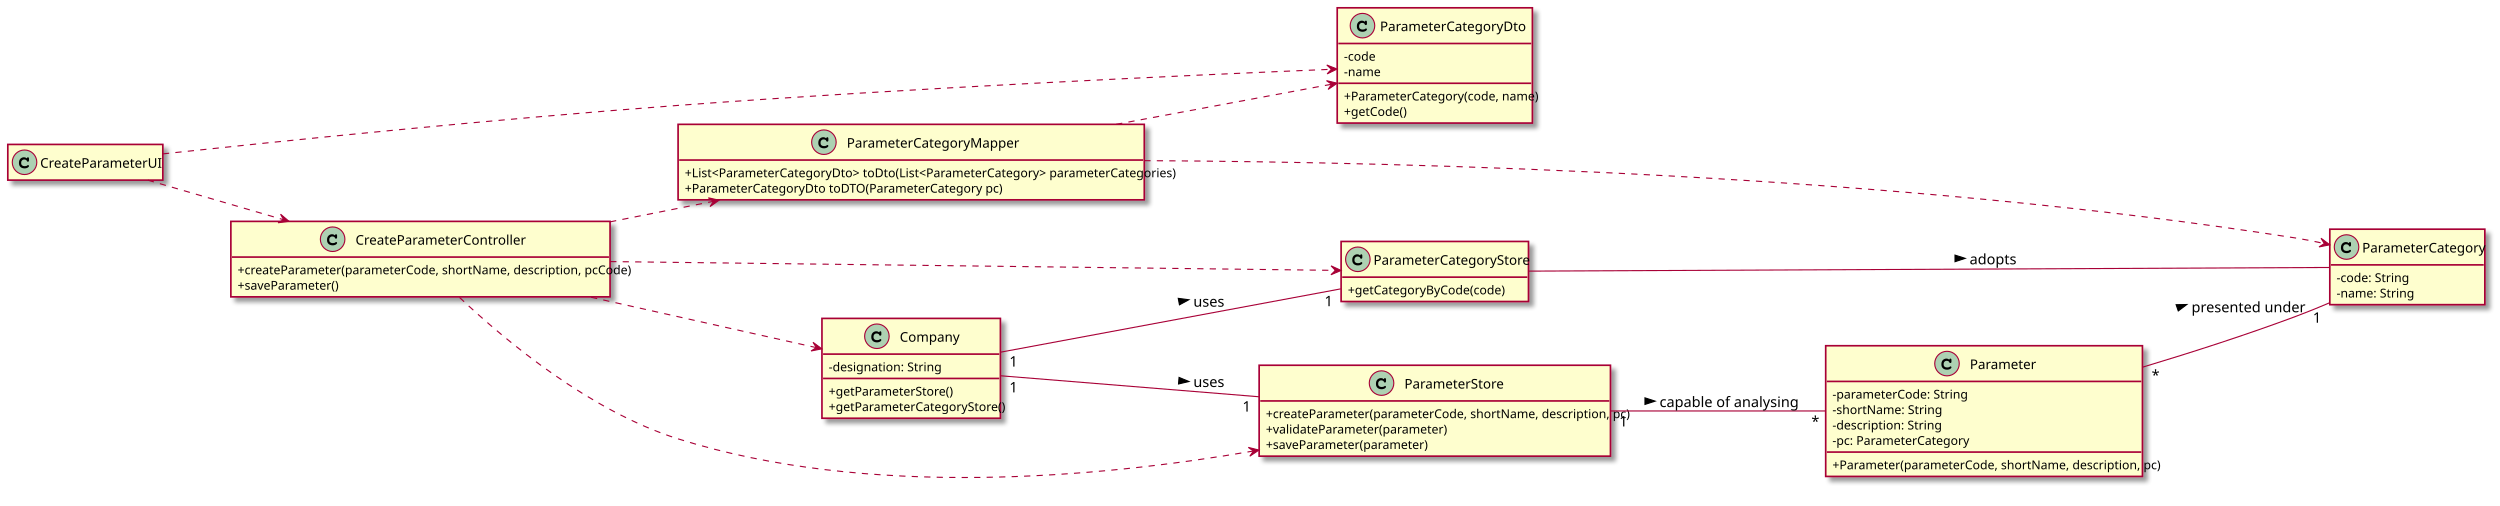
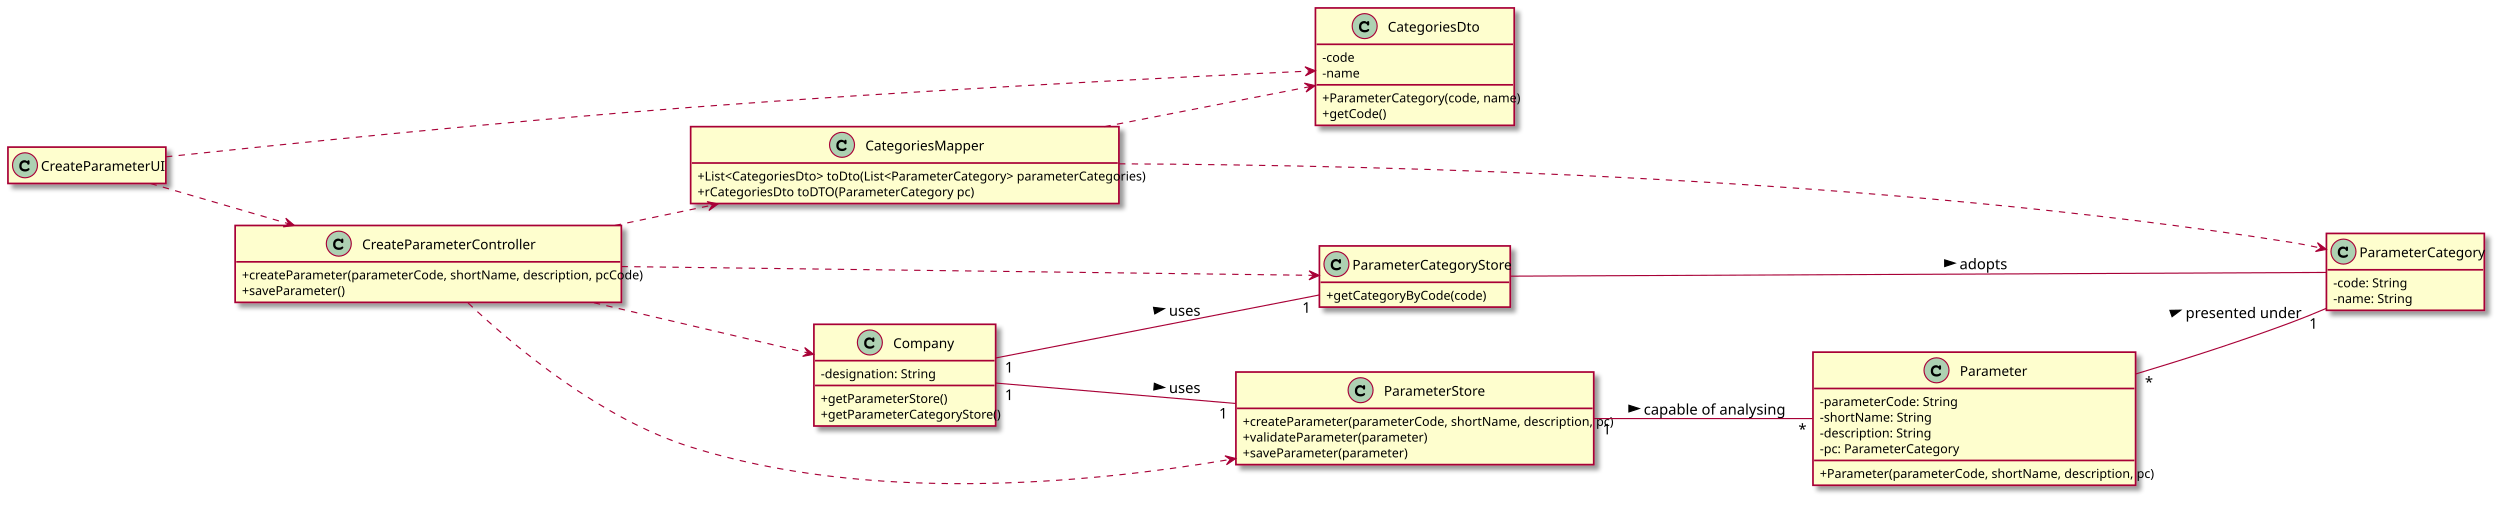
- <svg xmlns="http://www.w3.org/2000/svg" contentScriptType="application/ecmascript" contentStyleType="text/css" height="567.5px" preserveAspectRatio="none" style="width:2802px;height:567px;" version="1.1" viewBox="0 0 2802 567" width="2802.5px" zoomAndPan="magnify">
+ <svg xmlns="http://www.w3.org/2000/svg" contentScriptType="application/ecmascript" contentStyleType="text/css" height="561.25px" preserveAspectRatio="none" style="width:2751px;height:561px;" version="1.1" viewBox="0 0 2751 561" width="2751.25px" zoomAndPan="magnify">
  <defs>
-     <filter height="300%" id="fkfaij08nkmx3" width="300%" x="-1" y="-1">
+     <filter height="300%" id="f1fpgtgln9xapi" width="300%" x="-1" y="-1">
      <feGaussianBlur result="blurOut" stdDeviation="2.5" />
      <feColorMatrix in="blurOut" result="blurOut2" type="matrix" values="0 0 0 0 0 0 0 0 0 0 0 0 0 0 0 0 0 0 .4 0" />
      <feOffset dx="5.0" dy="5.0" in="blurOut2" result="blurOut3" />
      <feBlend in="SourceGraphic" in2="blurOut3" mode="normal" />
    </filter>
  </defs>
  <g>
-     <rect codeLine="6" fill="#FEFECE" filter="url(#fkfaij08nkmx3)" height="129.18" id="ParameterCategoryDto" style="stroke:#A80036;stroke-width:1.875;" width="218.75" x="1498.75" y="8.75" />
-     <ellipse cx="1527.062" cy="28.75" fill="#ADD1B2" rx="13.75" ry="13.75" style="stroke:#A80036;stroke-width:1.25;" />
-     <path d="M1529.562,24.375 Q1529.816,23.75 1530.109,23.438 Q1530.402,23.125 1530.734,23.125 Q1531.32,23.125 1531.691,23.477 Q1532.062,23.828 1532.062,24.648 L1532.062,26.602 Q1532.062,27.422 1531.711,27.773 Q1531.359,28.125 1530.812,28.125 Q1530.324,28.125 1530.012,27.91 Q1529.699,27.695 1529.562,27.129 Q1529.504,26.738 1529.289,26.523 Q1528.898,26.113 1528.195,25.879 Q1527.492,25.625 1526.789,25.625 Q1525.91,25.625 1525.168,25.977 Q1524.445,26.328 1523.879,27.109 Q1523.312,27.891 1523.312,28.965 L1523.312,30.117 Q1523.312,31.406 1524.367,32.266 Q1525.422,33.125 1527.297,33.125 Q1528.41,33.125 1529.191,32.871 Q1529.641,32.734 1530.148,32.285 Q1530.48,32.031 1530.656,31.953 Q1530.832,31.875 1531.047,31.875 Q1531.457,31.875 1531.75,32.207 Q1532.062,32.52 1532.062,32.969 Q1532.062,33.398 1531.633,33.906 Q1531.008,34.648 1530.012,35.059 Q1528.703,35.625 1527.102,35.625 Q1525.227,35.625 1523.723,34.883 Q1522.512,34.297 1521.652,33.027 Q1520.812,31.758 1520.812,30.254 L1520.812,28.887 Q1520.812,27.324 1521.555,25.957 Q1522.316,24.59 1523.625,23.867 Q1524.953,23.125 1526.438,23.125 Q1527.336,23.125 1528.117,23.438 Q1528.898,23.75 1529.562,24.375 Z " fill="#000000" />
-     <text fill="#000000" font-family="sans-serif" font-size="15" lengthAdjust="spacing" textLength="157.5" x="1546.688" y="34.888">ParameterCategoryDto</text>
-     <line style="stroke:#A80036;stroke-width:1.875;" x1="1500" x2="1716.25" y1="48.75" y2="48.75" />
-     <text fill="#000000" font-family="sans-serif" font-size="13.75" lengthAdjust="spacing" textLength="35" x="1506.25" y="68.024">-code</text>
-     <text fill="#000000" font-family="sans-serif" font-size="13.75" lengthAdjust="spacing" textLength="37.5" x="1506.25" y="85.319">-name</text>
-     <line style="stroke:#A80036;stroke-width:1.875;" x1="1500" x2="1716.25" y1="93.34" y2="93.34" />
-     <text fill="#000000" font-family="sans-serif" font-size="13.75" lengthAdjust="spacing" textLength="203.75" x="1506.25" y="112.614">+ParameterCategory(code, name)</text>
-     <text fill="#000000" font-family="sans-serif" font-size="13.75" lengthAdjust="spacing" textLength="67.5" x="1506.25" y="129.908">+getCode()</text>
-     <rect codeLine="13" fill="#FEFECE" filter="url(#fkfaij08nkmx3)" height="84.59" id="ParameterCategoryMapper" style="stroke:#A80036;stroke-width:1.875;" width="522.5" x="760" y="139.375" />
-     <ellipse cx="923.438" cy="159.375" fill="#ADD1B2" rx="13.75" ry="13.75" style="stroke:#A80036;stroke-width:1.25;" />
-     <path d="M925.938,155 Q926.191,154.375 926.484,154.062 Q926.777,153.75 927.109,153.75 Q927.695,153.75 928.066,154.102 Q928.438,154.453 928.438,155.273 L928.438,157.227 Q928.438,158.047 928.086,158.398 Q927.734,158.75 927.188,158.75 Q926.699,158.75 926.387,158.535 Q926.074,158.32 925.938,157.754 Q925.879,157.363 925.664,157.148 Q925.273,156.738 924.57,156.504 Q923.867,156.25 923.164,156.25 Q922.285,156.25 921.543,156.602 Q920.82,156.953 920.254,157.734 Q919.688,158.516 919.688,159.59 L919.688,160.742 Q919.688,162.031 920.742,162.891 Q921.797,163.75 923.672,163.75 Q924.785,163.75 925.566,163.496 Q926.016,163.359 926.523,162.91 Q926.856,162.656 927.031,162.578 Q927.207,162.5 927.422,162.5 Q927.832,162.5 928.125,162.832 Q928.438,163.144 928.438,163.594 Q928.438,164.023 928.008,164.531 Q927.383,165.273 926.387,165.684 Q925.078,166.25 923.477,166.25 Q921.602,166.25 920.098,165.508 Q918.887,164.922 918.027,163.652 Q917.188,162.383 917.188,160.879 L917.188,159.512 Q917.188,157.949 917.93,156.582 Q918.691,155.215 920,154.492 Q921.328,153.75 922.812,153.75 Q923.711,153.75 924.492,154.062 Q925.273,154.375 925.938,155 Z " fill="#000000" />
-     <text fill="#000000" font-family="sans-serif" font-size="15" lengthAdjust="spacing" textLength="185" x="949.062" y="165.513">ParameterCategoryMapper</text>
-     <line style="stroke:#A80036;stroke-width:1.875;" x1="761.25" x2="1281.25" y1="179.375" y2="179.375" />
-     <text fill="#000000" font-family="sans-serif" font-size="13.75" lengthAdjust="spacing" textLength="507.5" x="767.5" y="198.649">+List&lt;ParameterCategoryDto&gt; toDto(List&lt;ParameterCategory&gt; parameterCategories)</text>
-     <text fill="#000000" font-family="sans-serif" font-size="13.75" lengthAdjust="spacing" textLength="330" x="767.5" y="215.944">+ParameterCategoryDto toDTO(ParameterCategory pc)</text>
-     <rect codeLine="18" fill="#FEFECE" filter="url(#fkfaij08nkmx3)" height="67.295" id="ParameterCategoryStore" style="stroke:#A80036;stroke-width:1.875;" width="210" x="1503.125" y="270.625" />
-     <ellipse cx="1521.875" cy="290.625" fill="#ADD1B2" rx="13.75" ry="13.75" style="stroke:#A80036;stroke-width:1.25;" />
-     <path d="M1524.375,286.25 Q1524.629,285.625 1524.922,285.312 Q1525.215,285 1525.547,285 Q1526.133,285 1526.504,285.352 Q1526.875,285.703 1526.875,286.523 L1526.875,288.477 Q1526.875,289.297 1526.523,289.648 Q1526.172,290 1525.625,290 Q1525.137,290 1524.824,289.785 Q1524.512,289.57 1524.375,289.004 Q1524.316,288.613 1524.102,288.398 Q1523.711,287.988 1523.008,287.754 Q1522.305,287.5 1521.602,287.5 Q1520.723,287.5 1519.98,287.852 Q1519.258,288.203 1518.691,288.984 Q1518.125,289.766 1518.125,290.84 L1518.125,291.992 Q1518.125,293.281 1519.18,294.141 Q1520.234,295 1522.109,295 Q1523.223,295 1524.004,294.746 Q1524.453,294.609 1524.961,294.16 Q1525.293,293.906 1525.469,293.828 Q1525.645,293.75 1525.859,293.75 Q1526.27,293.75 1526.562,294.082 Q1526.875,294.394 1526.875,294.844 Q1526.875,295.273 1526.445,295.781 Q1525.82,296.523 1524.824,296.934 Q1523.516,297.5 1521.914,297.5 Q1520.039,297.5 1518.535,296.758 Q1517.324,296.172 1516.465,294.902 Q1515.625,293.633 1515.625,292.129 L1515.625,290.762 Q1515.625,289.199 1516.367,287.832 Q1517.129,286.465 1518.438,285.742 Q1519.766,285 1521.25,285 Q1522.148,285 1522.93,285.312 Q1523.711,285.625 1524.375,286.25 Z " fill="#000000" />
-     <text fill="#000000" font-family="sans-serif" font-size="15" lengthAdjust="spacing" textLength="170" x="1539.375" y="296.763">ParameterCategoryStore</text>
-     <line style="stroke:#A80036;stroke-width:1.875;" x1="1504.375" x2="1711.875" y1="310.625" y2="310.625" />
-     <text fill="#000000" font-family="sans-serif" font-size="13.75" lengthAdjust="spacing" textLength="168.75" x="1510.625" y="329.899">+getCategoryByCode(code)</text>
-     <rect codeLine="22" fill="#FEFECE" filter="url(#fkfaij08nkmx3)" height="101.885" id="ParameterStore" style="stroke:#A80036;stroke-width:1.875;" width="393.75" x="1411.25" y="409.375" />
-     <ellipse cx="1548.438" cy="429.375" fill="#ADD1B2" rx="13.75" ry="13.75" style="stroke:#A80036;stroke-width:1.25;" />
-     <path d="M1550.938,425 Q1551.191,424.375 1551.484,424.062 Q1551.777,423.75 1552.109,423.75 Q1552.695,423.75 1553.066,424.102 Q1553.438,424.453 1553.438,425.273 L1553.438,427.227 Q1553.438,428.047 1553.086,428.398 Q1552.734,428.75 1552.188,428.75 Q1551.699,428.75 1551.387,428.535 Q1551.074,428.32 1550.938,427.754 Q1550.879,427.363 1550.664,427.148 Q1550.273,426.738 1549.57,426.504 Q1548.867,426.25 1548.164,426.25 Q1547.285,426.25 1546.543,426.602 Q1545.82,426.953 1545.254,427.734 Q1544.688,428.516 1544.688,429.59 L1544.688,430.742 Q1544.688,432.031 1545.742,432.891 Q1546.797,433.75 1548.672,433.75 Q1549.785,433.75 1550.566,433.496 Q1551.016,433.359 1551.523,432.91 Q1551.855,432.656 1552.031,432.578 Q1552.207,432.5 1552.422,432.5 Q1552.832,432.5 1553.125,432.832 Q1553.438,433.144 1553.438,433.594 Q1553.438,434.023 1553.008,434.531 Q1552.383,435.273 1551.387,435.684 Q1550.078,436.25 1548.477,436.25 Q1546.602,436.25 1545.098,435.508 Q1543.887,434.922 1543.027,433.652 Q1542.188,432.383 1542.188,430.879 L1542.188,429.512 Q1542.188,427.949 1542.93,426.582 Q1543.691,425.215 1545,424.492 Q1546.328,423.75 1547.812,423.75 Q1548.711,423.75 1549.492,424.062 Q1550.273,424.375 1550.938,425 Z " fill="#000000" />
-     <text fill="#000000" font-family="sans-serif" font-size="15" lengthAdjust="spacing" textLength="108.75" x="1574.062" y="435.513">ParameterStore</text>
-     <line style="stroke:#A80036;stroke-width:1.875;" x1="1412.5" x2="1803.75" y1="449.375" y2="449.375" />
-     <text fill="#000000" font-family="sans-serif" font-size="13.75" lengthAdjust="spacing" textLength="378.75" x="1418.75" y="468.649">+createParameter(parameterCode, shortName, description, pc)</text>
-     <text fill="#000000" font-family="sans-serif" font-size="13.75" lengthAdjust="spacing" textLength="186.25" x="1418.75" y="485.944">+validateParameter(parameter)</text>
-     <text fill="#000000" font-family="sans-serif" font-size="13.75" lengthAdjust="spacing" textLength="170" x="1418.75" y="503.238">+saveParameter(parameter)</text>
-     <rect codeLine="28" fill="#FEFECE" filter="url(#fkfaij08nkmx3)" height="146.475" id="Parameter" style="stroke:#A80036;stroke-width:1.875;" width="355" x="2046.25" y="387.5" />
-     <ellipse cx="2182.188" cy="407.5" fill="#ADD1B2" rx="13.75" ry="13.75" style="stroke:#A80036;stroke-width:1.25;" />
-     <path d="M2184.688,403.125 Q2184.941,402.5 2185.234,402.188 Q2185.527,401.875 2185.859,401.875 Q2186.445,401.875 2186.816,402.227 Q2187.188,402.578 2187.188,403.398 L2187.188,405.352 Q2187.188,406.172 2186.836,406.523 Q2186.484,406.875 2185.938,406.875 Q2185.449,406.875 2185.137,406.66 Q2184.824,406.445 2184.688,405.879 Q2184.629,405.488 2184.414,405.273 Q2184.023,404.863 2183.32,404.629 Q2182.617,404.375 2181.914,404.375 Q2181.035,404.375 2180.293,404.727 Q2179.57,405.078 2179.004,405.859 Q2178.438,406.641 2178.438,407.715 L2178.438,408.867 Q2178.438,410.156 2179.492,411.016 Q2180.547,411.875 2182.422,411.875 Q2183.535,411.875 2184.316,411.621 Q2184.766,411.484 2185.273,411.035 Q2185.606,410.781 2185.781,410.703 Q2185.957,410.625 2186.172,410.625 Q2186.582,410.625 2186.875,410.957 Q2187.188,411.269 2187.188,411.719 Q2187.188,412.148 2186.758,412.656 Q2186.133,413.398 2185.137,413.809 Q2183.828,414.375 2182.227,414.375 Q2180.352,414.375 2178.848,413.633 Q2177.637,413.047 2176.777,411.777 Q2175.938,410.508 2175.938,409.004 L2175.938,407.637 Q2175.938,406.074 2176.68,404.707 Q2177.441,403.34 2178.75,402.617 Q2180.078,401.875 2181.562,401.875 Q2182.461,401.875 2183.242,402.188 Q2184.023,402.5 2184.688,403.125 Z " fill="#000000" />
-     <text fill="#000000" font-family="sans-serif" font-size="15" lengthAdjust="spacing" textLength="72.5" x="2207.812" y="413.638">Parameter</text>
-     <line style="stroke:#A80036;stroke-width:1.875;" x1="2047.5" x2="2400" y1="427.5" y2="427.5" />
-     <text fill="#000000" font-family="sans-serif" font-size="13.75" lengthAdjust="spacing" textLength="140" x="2053.75" y="446.774">-parameterCode: String</text>
-     <text fill="#000000" font-family="sans-serif" font-size="13.75" lengthAdjust="spacing" textLength="112.5" x="2053.75" y="464.069">-shortName: String</text>
-     <text fill="#000000" font-family="sans-serif" font-size="13.75" lengthAdjust="spacing" textLength="113.75" x="2053.75" y="481.363">-description: String</text>
-     <text fill="#000000" font-family="sans-serif" font-size="13.75" lengthAdjust="spacing" textLength="143.75" x="2053.75" y="498.658">-pc: ParameterCategory</text>
-     <line style="stroke:#A80036;stroke-width:1.875;" x1="2047.5" x2="2400" y1="506.68" y2="506.68" />
-     <text fill="#000000" font-family="sans-serif" font-size="13.75" lengthAdjust="spacing" textLength="340" x="2053.75" y="525.953">+Parameter(parameterCode, shortName, description, pc)</text>
-     <rect codeLine="36" fill="#FEFECE" filter="url(#fkfaij08nkmx3)" height="84.59" id="ParameterCategory" style="stroke:#A80036;stroke-width:1.875;" width="173.75" x="2611.25" y="256.875" />
-     <ellipse cx="2630" cy="276.875" fill="#ADD1B2" rx="13.75" ry="13.75" style="stroke:#A80036;stroke-width:1.25;" />
-     <path d="M2632.5,272.5 Q2632.754,271.875 2633.047,271.562 Q2633.34,271.25 2633.672,271.25 Q2634.258,271.25 2634.629,271.602 Q2635,271.953 2635,272.773 L2635,274.727 Q2635,275.547 2634.648,275.898 Q2634.297,276.25 2633.75,276.25 Q2633.262,276.25 2632.949,276.035 Q2632.637,275.82 2632.5,275.254 Q2632.441,274.863 2632.227,274.648 Q2631.836,274.238 2631.133,274.004 Q2630.43,273.75 2629.727,273.75 Q2628.848,273.75 2628.106,274.102 Q2627.383,274.453 2626.816,275.234 Q2626.25,276.016 2626.25,277.09 L2626.25,278.242 Q2626.25,279.531 2627.305,280.391 Q2628.359,281.25 2630.234,281.25 Q2631.348,281.25 2632.129,280.996 Q2632.578,280.859 2633.086,280.41 Q2633.418,280.156 2633.594,280.078 Q2633.769,280 2633.984,280 Q2634.394,280 2634.688,280.332 Q2635,280.644 2635,281.094 Q2635,281.523 2634.57,282.031 Q2633.945,282.773 2632.949,283.184 Q2631.641,283.75 2630.039,283.75 Q2628.164,283.75 2626.66,283.008 Q2625.449,282.422 2624.59,281.152 Q2623.75,279.883 2623.75,278.379 L2623.75,277.012 Q2623.75,275.449 2624.492,274.082 Q2625.254,272.715 2626.562,271.992 Q2627.891,271.25 2629.375,271.25 Q2630.273,271.25 2631.055,271.562 Q2631.836,271.875 2632.5,272.5 Z " fill="#000000" />
-     <text fill="#000000" font-family="sans-serif" font-size="15" lengthAdjust="spacing" textLength="133.75" x="2647.5" y="283.013">ParameterCategory</text>
-     <line style="stroke:#A80036;stroke-width:1.875;" x1="2612.5" x2="2783.75" y1="296.875" y2="296.875" />
-     <text fill="#000000" font-family="sans-serif" font-size="13.75" lengthAdjust="spacing" textLength="77.5" x="2618.75" y="316.149">-code: String</text>
-     <text fill="#000000" font-family="sans-serif" font-size="13.75" lengthAdjust="spacing" textLength="80" x="2618.75" y="333.444">-name: String</text>
-     <rect codeLine="41" fill="#FEFECE" filter="url(#fkfaij08nkmx3)" height="111.885" id="Company" style="stroke:#A80036;stroke-width:1.875;" width="200" x="921.25" y="356.875" />
-     <ellipse cx="982.812" cy="376.875" fill="#ADD1B2" rx="13.75" ry="13.75" style="stroke:#A80036;stroke-width:1.25;" />
-     <path d="M985.312,372.5 Q985.566,371.875 985.859,371.562 Q986.152,371.25 986.484,371.25 Q987.07,371.25 987.441,371.602 Q987.812,371.953 987.812,372.773 L987.812,374.727 Q987.812,375.547 987.461,375.898 Q987.109,376.25 986.562,376.25 Q986.074,376.25 985.762,376.035 Q985.449,375.82 985.312,375.254 Q985.254,374.863 985.039,374.648 Q984.648,374.238 983.945,374.004 Q983.242,373.75 982.539,373.75 Q981.66,373.75 980.918,374.102 Q980.195,374.453 979.629,375.234 Q979.062,376.016 979.062,377.09 L979.062,378.242 Q979.062,379.531 980.117,380.391 Q981.172,381.25 983.047,381.25 Q984.16,381.25 984.941,380.996 Q985.391,380.859 985.898,380.41 Q986.231,380.156 986.406,380.078 Q986.582,380 986.797,380 Q987.207,380 987.5,380.332 Q987.812,380.644 987.812,381.094 Q987.812,381.523 987.383,382.031 Q986.758,382.773 985.762,383.184 Q984.453,383.75 982.852,383.75 Q980.977,383.75 979.473,383.008 Q978.262,382.422 977.402,381.152 Q976.562,379.883 976.562,378.379 L976.562,377.012 Q976.562,375.449 977.305,374.082 Q978.066,372.715 979.375,371.992 Q980.703,371.25 982.188,371.25 Q983.086,371.25 983.867,371.562 Q984.648,371.875 985.312,372.5 Z " fill="#000000" />
-     <text fill="#000000" font-family="sans-serif" font-size="15" lengthAdjust="spacing" textLength="66.25" x="1008.438" y="383.013">Company</text>
-     <line style="stroke:#A80036;stroke-width:1.875;" x1="922.5" x2="1120" y1="396.875" y2="396.875" />
-     <text fill="#000000" font-family="sans-serif" font-size="13.75" lengthAdjust="spacing" textLength="116.25" x="928.75" y="416.149">-designation: String</text>
-     <line style="stroke:#A80036;stroke-width:1.875;" x1="922.5" x2="1120" y1="424.17" y2="424.17" />
-     <text fill="#000000" font-family="sans-serif" font-size="13.75" lengthAdjust="spacing" textLength="130" x="928.75" y="443.444">+getParameterStore()</text>
-     <text fill="#000000" font-family="sans-serif" font-size="13.75" lengthAdjust="spacing" textLength="185" x="928.75" y="460.738">+getParameterCategoryStore()</text>
-     <rect codeLine="47" fill="#FEFECE" filter="url(#fkfaij08nkmx3)" height="84.59" id="CreateParameterController" style="stroke:#A80036;stroke-width:1.875;" width="425" x="258.75" y="248.125" />
+     <rect codeLine="6" fill="#FEFECE" filter="url(#f1fpgtgln9xapi)" height="129.18" id="CategoriesDto" style="stroke:#A80036;stroke-width:1.875;" width="218.75" x="1447.5" y="8.75" />
+     <ellipse cx="1501.688" cy="28.75" fill="#ADD1B2" rx="13.75" ry="13.75" style="stroke:#A80036;stroke-width:1.25;" />
+     <path d="M1504.188,24.375 Q1504.441,23.75 1504.734,23.438 Q1505.027,23.125 1505.359,23.125 Q1505.945,23.125 1506.316,23.477 Q1506.688,23.828 1506.688,24.648 L1506.688,26.602 Q1506.688,27.422 1506.336,27.773 Q1505.984,28.125 1505.438,28.125 Q1504.949,28.125 1504.637,27.91 Q1504.324,27.695 1504.188,27.129 Q1504.129,26.738 1503.914,26.523 Q1503.523,26.113 1502.82,25.879 Q1502.117,25.625 1501.414,25.625 Q1500.535,25.625 1499.793,25.977 Q1499.07,26.328 1498.504,27.109 Q1497.938,27.891 1497.938,28.965 L1497.938,30.117 Q1497.938,31.406 1498.992,32.266 Q1500.047,33.125 1501.922,33.125 Q1503.035,33.125 1503.816,32.871 Q1504.266,32.734 1504.773,32.285 Q1505.105,32.031 1505.281,31.953 Q1505.457,31.875 1505.672,31.875 Q1506.082,31.875 1506.375,32.207 Q1506.688,32.52 1506.688,32.969 Q1506.688,33.398 1506.258,33.906 Q1505.633,34.648 1504.637,35.059 Q1503.328,35.625 1501.727,35.625 Q1499.852,35.625 1498.348,34.883 Q1497.137,34.297 1496.277,33.027 Q1495.438,31.758 1495.438,30.254 L1495.438,28.887 Q1495.438,27.324 1496.18,25.957 Q1496.941,24.59 1498.25,23.867 Q1499.578,23.125 1501.062,23.125 Q1501.961,23.125 1502.742,23.438 Q1503.523,23.75 1504.188,24.375 Z " fill="#000000" />
+     <text fill="#000000" font-family="sans-serif" font-size="15" lengthAdjust="spacing" textLength="100" x="1527.062" y="34.888">CategoriesDto</text>
+     <line style="stroke:#A80036;stroke-width:1.875;" x1="1448.75" x2="1665" y1="48.75" y2="48.75" />
+     <text fill="#000000" font-family="sans-serif" font-size="13.75" lengthAdjust="spacing" textLength="35" x="1455" y="68.024">-code</text>
+     <text fill="#000000" font-family="sans-serif" font-size="13.75" lengthAdjust="spacing" textLength="37.5" x="1455" y="85.319">-name</text>
+     <line style="stroke:#A80036;stroke-width:1.875;" x1="1448.75" x2="1665" y1="93.34" y2="93.34" />
+     <text fill="#000000" font-family="sans-serif" font-size="13.75" lengthAdjust="spacing" textLength="203.75" x="1455" y="112.614">+ParameterCategory(code, name)</text>
+     <text fill="#000000" font-family="sans-serif" font-size="13.75" lengthAdjust="spacing" textLength="67.5" x="1455" y="129.908">+getCode()</text>
+     <rect codeLine="13" fill="#FEFECE" filter="url(#f1fpgtgln9xapi)" height="84.59" id="CategoriesMapper" style="stroke:#A80036;stroke-width:1.875;" width="471.25" x="760" y="139.375" />
+     <ellipse cx="926.562" cy="159.375" fill="#ADD1B2" rx="13.75" ry="13.75" style="stroke:#A80036;stroke-width:1.25;" />
+     <path d="M929.062,155 Q929.316,154.375 929.609,154.062 Q929.902,153.75 930.234,153.75 Q930.82,153.75 931.191,154.102 Q931.562,154.453 931.562,155.273 L931.562,157.227 Q931.562,158.047 931.211,158.398 Q930.859,158.75 930.312,158.75 Q929.824,158.75 929.512,158.535 Q929.199,158.32 929.062,157.754 Q929.004,157.363 928.789,157.148 Q928.398,156.738 927.695,156.504 Q926.992,156.25 926.289,156.25 Q925.41,156.25 924.668,156.602 Q923.945,156.953 923.379,157.734 Q922.812,158.516 922.812,159.59 L922.812,160.742 Q922.812,162.031 923.867,162.891 Q924.922,163.75 926.797,163.75 Q927.91,163.75 928.691,163.496 Q929.141,163.359 929.648,162.91 Q929.981,162.656 930.156,162.578 Q930.332,162.5 930.547,162.5 Q930.957,162.5 931.25,162.832 Q931.562,163.144 931.562,163.594 Q931.562,164.023 931.133,164.531 Q930.508,165.273 929.512,165.684 Q928.203,166.25 926.602,166.25 Q924.727,166.25 923.223,165.508 Q922.012,164.922 921.152,163.652 Q920.312,162.383 920.312,160.879 L920.312,159.512 Q920.312,157.949 921.055,156.582 Q921.816,155.215 923.125,154.492 Q924.453,153.75 925.938,153.75 Q926.836,153.75 927.617,154.062 Q928.398,154.375 929.062,155 Z " fill="#000000" />
+     <text fill="#000000" font-family="sans-serif" font-size="15" lengthAdjust="spacing" textLength="127.5" x="952.188" y="165.513">CategoriesMapper</text>
+     <line style="stroke:#A80036;stroke-width:1.875;" x1="761.25" x2="1230" y1="179.375" y2="179.375" />
+     <text fill="#000000" font-family="sans-serif" font-size="13.75" lengthAdjust="spacing" textLength="456.25" x="767.5" y="198.649">+List&lt;CategoriesDto&gt; toDto(List&lt;ParameterCategory&gt; parameterCategories)</text>
+     <text fill="#000000" font-family="sans-serif" font-size="13.75" lengthAdjust="spacing" textLength="283.75" x="767.5" y="215.944">+rCategoriesDto toDTO(ParameterCategory pc)</text>
+     <rect codeLine="18" fill="#FEFECE" filter="url(#f1fpgtgln9xapi)" height="67.295" id="ParameterCategoryStore" style="stroke:#A80036;stroke-width:1.875;" width="210" x="1451.875" y="270.625" />
+     <ellipse cx="1470.625" cy="290.625" fill="#ADD1B2" rx="13.75" ry="13.75" style="stroke:#A80036;stroke-width:1.25;" />
+     <path d="M1473.125,286.25 Q1473.379,285.625 1473.672,285.312 Q1473.965,285 1474.297,285 Q1474.883,285 1475.254,285.352 Q1475.625,285.703 1475.625,286.523 L1475.625,288.477 Q1475.625,289.297 1475.273,289.648 Q1474.922,290 1474.375,290 Q1473.887,290 1473.574,289.785 Q1473.262,289.57 1473.125,289.004 Q1473.066,288.613 1472.852,288.398 Q1472.461,287.988 1471.758,287.754 Q1471.055,287.5 1470.352,287.5 Q1469.473,287.5 1468.73,287.852 Q1468.008,288.203 1467.441,288.984 Q1466.875,289.766 1466.875,290.84 L1466.875,291.992 Q1466.875,293.281 1467.93,294.141 Q1468.984,295 1470.859,295 Q1471.973,295 1472.754,294.746 Q1473.203,294.609 1473.711,294.16 Q1474.043,293.906 1474.219,293.828 Q1474.395,293.75 1474.609,293.75 Q1475.02,293.75 1475.312,294.082 Q1475.625,294.394 1475.625,294.844 Q1475.625,295.273 1475.195,295.781 Q1474.57,296.523 1473.574,296.934 Q1472.266,297.5 1470.664,297.5 Q1468.789,297.5 1467.285,296.758 Q1466.074,296.172 1465.215,294.902 Q1464.375,293.633 1464.375,292.129 L1464.375,290.762 Q1464.375,289.199 1465.117,287.832 Q1465.879,286.465 1467.188,285.742 Q1468.516,285 1470,285 Q1470.898,285 1471.68,285.312 Q1472.461,285.625 1473.125,286.25 Z " fill="#000000" />
+     <text fill="#000000" font-family="sans-serif" font-size="15" lengthAdjust="spacing" textLength="170" x="1488.125" y="296.763">ParameterCategoryStore</text>
+     <line style="stroke:#A80036;stroke-width:1.875;" x1="1453.125" x2="1660.625" y1="310.625" y2="310.625" />
+     <text fill="#000000" font-family="sans-serif" font-size="13.75" lengthAdjust="spacing" textLength="168.75" x="1459.375" y="329.899">+getCategoryByCode(code)</text>
+     <rect codeLine="22" fill="#FEFECE" filter="url(#f1fpgtgln9xapi)" height="101.885" id="ParameterStore" style="stroke:#A80036;stroke-width:1.875;" width="393.75" x="1360" y="409.375" />
+     <ellipse cx="1497.188" cy="429.375" fill="#ADD1B2" rx="13.75" ry="13.75" style="stroke:#A80036;stroke-width:1.25;" />
+     <path d="M1499.688,425 Q1499.941,424.375 1500.234,424.062 Q1500.527,423.75 1500.859,423.75 Q1501.445,423.75 1501.816,424.102 Q1502.188,424.453 1502.188,425.273 L1502.188,427.227 Q1502.188,428.047 1501.836,428.398 Q1501.484,428.75 1500.938,428.75 Q1500.449,428.75 1500.137,428.535 Q1499.824,428.32 1499.688,427.754 Q1499.629,427.363 1499.414,427.148 Q1499.023,426.738 1498.32,426.504 Q1497.617,426.25 1496.914,426.25 Q1496.035,426.25 1495.293,426.602 Q1494.57,426.953 1494.004,427.734 Q1493.438,428.516 1493.438,429.59 L1493.438,430.742 Q1493.438,432.031 1494.492,432.891 Q1495.547,433.75 1497.422,433.75 Q1498.535,433.75 1499.316,433.496 Q1499.766,433.359 1500.273,432.91 Q1500.605,432.656 1500.781,432.578 Q1500.957,432.5 1501.172,432.5 Q1501.582,432.5 1501.875,432.832 Q1502.188,433.144 1502.188,433.594 Q1502.188,434.023 1501.758,434.531 Q1501.133,435.273 1500.137,435.684 Q1498.828,436.25 1497.227,436.25 Q1495.352,436.25 1493.848,435.508 Q1492.637,434.922 1491.777,433.652 Q1490.938,432.383 1490.938,430.879 L1490.938,429.512 Q1490.938,427.949 1491.68,426.582 Q1492.441,425.215 1493.75,424.492 Q1495.078,423.75 1496.562,423.75 Q1497.461,423.75 1498.242,424.062 Q1499.023,424.375 1499.688,425 Z " fill="#000000" />
+     <text fill="#000000" font-family="sans-serif" font-size="15" lengthAdjust="spacing" textLength="108.75" x="1522.812" y="435.513">ParameterStore</text>
+     <line style="stroke:#A80036;stroke-width:1.875;" x1="1361.25" x2="1752.5" y1="449.375" y2="449.375" />
+     <text fill="#000000" font-family="sans-serif" font-size="13.75" lengthAdjust="spacing" textLength="378.75" x="1367.5" y="468.649">+createParameter(parameterCode, shortName, description, pc)</text>
+     <text fill="#000000" font-family="sans-serif" font-size="13.75" lengthAdjust="spacing" textLength="186.25" x="1367.5" y="485.944">+validateParameter(parameter)</text>
+     <text fill="#000000" font-family="sans-serif" font-size="13.75" lengthAdjust="spacing" textLength="170" x="1367.5" y="503.238">+saveParameter(parameter)</text>
+     <rect codeLine="28" fill="#FEFECE" filter="url(#f1fpgtgln9xapi)" height="146.475" id="Parameter" style="stroke:#A80036;stroke-width:1.875;" width="355" x="1995" y="387.5" />
+     <ellipse cx="2130.938" cy="407.5" fill="#ADD1B2" rx="13.75" ry="13.75" style="stroke:#A80036;stroke-width:1.25;" />
+     <path d="M2133.438,403.125 Q2133.691,402.5 2133.984,402.188 Q2134.277,401.875 2134.609,401.875 Q2135.195,401.875 2135.566,402.227 Q2135.938,402.578 2135.938,403.398 L2135.938,405.352 Q2135.938,406.172 2135.586,406.523 Q2135.234,406.875 2134.688,406.875 Q2134.199,406.875 2133.887,406.66 Q2133.574,406.445 2133.438,405.879 Q2133.379,405.488 2133.164,405.273 Q2132.773,404.863 2132.07,404.629 Q2131.367,404.375 2130.664,404.375 Q2129.785,404.375 2129.043,404.727 Q2128.32,405.078 2127.754,405.859 Q2127.188,406.641 2127.188,407.715 L2127.188,408.867 Q2127.188,410.156 2128.242,411.016 Q2129.297,411.875 2131.172,411.875 Q2132.285,411.875 2133.066,411.621 Q2133.516,411.484 2134.023,411.035 Q2134.356,410.781 2134.531,410.703 Q2134.707,410.625 2134.922,410.625 Q2135.332,410.625 2135.625,410.957 Q2135.938,411.269 2135.938,411.719 Q2135.938,412.148 2135.508,412.656 Q2134.883,413.398 2133.887,413.809 Q2132.578,414.375 2130.977,414.375 Q2129.102,414.375 2127.598,413.633 Q2126.387,413.047 2125.527,411.777 Q2124.688,410.508 2124.688,409.004 L2124.688,407.637 Q2124.688,406.074 2125.43,404.707 Q2126.191,403.34 2127.5,402.617 Q2128.828,401.875 2130.312,401.875 Q2131.211,401.875 2131.992,402.188 Q2132.773,402.5 2133.438,403.125 Z " fill="#000000" />
+     <text fill="#000000" font-family="sans-serif" font-size="15" lengthAdjust="spacing" textLength="72.5" x="2156.562" y="413.638">Parameter</text>
+     <line style="stroke:#A80036;stroke-width:1.875;" x1="1996.25" x2="2348.75" y1="427.5" y2="427.5" />
+     <text fill="#000000" font-family="sans-serif" font-size="13.75" lengthAdjust="spacing" textLength="140" x="2002.5" y="446.774">-parameterCode: String</text>
+     <text fill="#000000" font-family="sans-serif" font-size="13.75" lengthAdjust="spacing" textLength="112.5" x="2002.5" y="464.069">-shortName: String</text>
+     <text fill="#000000" font-family="sans-serif" font-size="13.75" lengthAdjust="spacing" textLength="113.75" x="2002.5" y="481.363">-description: String</text>
+     <text fill="#000000" font-family="sans-serif" font-size="13.75" lengthAdjust="spacing" textLength="143.75" x="2002.5" y="498.658">-pc: ParameterCategory</text>
+     <line style="stroke:#A80036;stroke-width:1.875;" x1="1996.25" x2="2348.75" y1="506.68" y2="506.68" />
+     <text fill="#000000" font-family="sans-serif" font-size="13.75" lengthAdjust="spacing" textLength="340" x="2002.5" y="525.953">+Parameter(parameterCode, shortName, description, pc)</text>
+     <rect codeLine="36" fill="#FEFECE" filter="url(#f1fpgtgln9xapi)" height="84.59" id="ParameterCategory" style="stroke:#A80036;stroke-width:1.875;" width="173.75" x="2560" y="256.875" />
+     <ellipse cx="2578.75" cy="276.875" fill="#ADD1B2" rx="13.75" ry="13.75" style="stroke:#A80036;stroke-width:1.25;" />
+     <path d="M2581.25,272.5 Q2581.504,271.875 2581.797,271.562 Q2582.09,271.25 2582.422,271.25 Q2583.008,271.25 2583.379,271.602 Q2583.75,271.953 2583.75,272.773 L2583.75,274.727 Q2583.75,275.547 2583.398,275.898 Q2583.047,276.25 2582.5,276.25 Q2582.012,276.25 2581.699,276.035 Q2581.387,275.82 2581.25,275.254 Q2581.191,274.863 2580.977,274.648 Q2580.586,274.238 2579.883,274.004 Q2579.18,273.75 2578.477,273.75 Q2577.598,273.75 2576.856,274.102 Q2576.133,274.453 2575.566,275.234 Q2575,276.016 2575,277.09 L2575,278.242 Q2575,279.531 2576.055,280.391 Q2577.109,281.25 2578.984,281.25 Q2580.098,281.25 2580.879,280.996 Q2581.328,280.859 2581.836,280.41 Q2582.168,280.156 2582.344,280.078 Q2582.519,280 2582.734,280 Q2583.144,280 2583.438,280.332 Q2583.75,280.644 2583.75,281.094 Q2583.75,281.523 2583.32,282.031 Q2582.695,282.773 2581.699,283.184 Q2580.391,283.75 2578.789,283.75 Q2576.914,283.75 2575.41,283.008 Q2574.199,282.422 2573.34,281.152 Q2572.5,279.883 2572.5,278.379 L2572.5,277.012 Q2572.5,275.449 2573.242,274.082 Q2574.004,272.715 2575.312,271.992 Q2576.641,271.25 2578.125,271.25 Q2579.023,271.25 2579.805,271.562 Q2580.586,271.875 2581.25,272.5 Z " fill="#000000" />
+     <text fill="#000000" font-family="sans-serif" font-size="15" lengthAdjust="spacing" textLength="133.75" x="2596.25" y="283.013">ParameterCategory</text>
+     <line style="stroke:#A80036;stroke-width:1.875;" x1="2561.25" x2="2732.5" y1="296.875" y2="296.875" />
+     <text fill="#000000" font-family="sans-serif" font-size="13.75" lengthAdjust="spacing" textLength="77.5" x="2567.5" y="316.149">-code: String</text>
+     <text fill="#000000" font-family="sans-serif" font-size="13.75" lengthAdjust="spacing" textLength="80" x="2567.5" y="333.444">-name: String</text>
+     <rect codeLine="41" fill="#FEFECE" filter="url(#f1fpgtgln9xapi)" height="111.885" id="Company" style="stroke:#A80036;stroke-width:1.875;" width="200" x="895.625" y="356.875" />
+     <ellipse cx="957.188" cy="376.875" fill="#ADD1B2" rx="13.75" ry="13.75" style="stroke:#A80036;stroke-width:1.25;" />
+     <path d="M959.688,372.5 Q959.941,371.875 960.234,371.562 Q960.527,371.25 960.859,371.25 Q961.445,371.25 961.816,371.602 Q962.188,371.953 962.188,372.773 L962.188,374.727 Q962.188,375.547 961.836,375.898 Q961.484,376.25 960.938,376.25 Q960.449,376.25 960.137,376.035 Q959.824,375.82 959.688,375.254 Q959.629,374.863 959.414,374.648 Q959.023,374.238 958.32,374.004 Q957.617,373.75 956.914,373.75 Q956.035,373.75 955.293,374.102 Q954.57,374.453 954.004,375.234 Q953.438,376.016 953.438,377.09 L953.438,378.242 Q953.438,379.531 954.492,380.391 Q955.547,381.25 957.422,381.25 Q958.535,381.25 959.316,380.996 Q959.766,380.859 960.273,380.41 Q960.606,380.156 960.781,380.078 Q960.957,380 961.172,380 Q961.582,380 961.875,380.332 Q962.188,380.644 962.188,381.094 Q962.188,381.523 961.758,382.031 Q961.133,382.773 960.137,383.184 Q958.828,383.75 957.227,383.75 Q955.352,383.75 953.848,383.008 Q952.637,382.422 951.777,381.152 Q950.938,379.883 950.938,378.379 L950.938,377.012 Q950.938,375.449 951.68,374.082 Q952.441,372.715 953.75,371.992 Q955.078,371.25 956.562,371.25 Q957.461,371.25 958.242,371.562 Q959.023,371.875 959.688,372.5 Z " fill="#000000" />
+     <text fill="#000000" font-family="sans-serif" font-size="15" lengthAdjust="spacing" textLength="66.25" x="982.812" y="383.013">Company</text>
+     <line style="stroke:#A80036;stroke-width:1.875;" x1="896.875" x2="1094.375" y1="396.875" y2="396.875" />
+     <text fill="#000000" font-family="sans-serif" font-size="13.75" lengthAdjust="spacing" textLength="116.25" x="903.125" y="416.149">-designation: String</text>
+     <line style="stroke:#A80036;stroke-width:1.875;" x1="896.875" x2="1094.375" y1="424.17" y2="424.17" />
+     <text fill="#000000" font-family="sans-serif" font-size="13.75" lengthAdjust="spacing" textLength="130" x="903.125" y="443.444">+getParameterStore()</text>
+     <text fill="#000000" font-family="sans-serif" font-size="13.75" lengthAdjust="spacing" textLength="185" x="903.125" y="460.738">+getParameterCategoryStore()</text>
+     <rect codeLine="47" fill="#FEFECE" filter="url(#f1fpgtgln9xapi)" height="84.59" id="CreateParameterController" style="stroke:#A80036;stroke-width:1.875;" width="425" x="258.75" y="248.125" />
    <ellipse cx="372.812" cy="268.125" fill="#ADD1B2" rx="13.75" ry="13.75" style="stroke:#A80036;stroke-width:1.25;" />
    <path d="M375.312,263.75 Q375.566,263.125 375.859,262.812 Q376.152,262.5 376.484,262.5 Q377.07,262.5 377.441,262.852 Q377.812,263.203 377.812,264.023 L377.812,265.977 Q377.812,266.797 377.461,267.148 Q377.109,267.5 376.562,267.5 Q376.074,267.5 375.762,267.285 Q375.449,267.07 375.312,266.504 Q375.254,266.113 375.039,265.898 Q374.648,265.488 373.945,265.254 Q373.242,265 372.539,265 Q371.66,265 370.918,265.352 Q370.195,265.703 369.629,266.484 Q369.062,267.266 369.062,268.34 L369.062,269.492 Q369.062,270.781 370.117,271.641 Q371.172,272.5 373.047,272.5 Q374.16,272.5 374.941,272.246 Q375.391,272.109 375.898,271.66 Q376.231,271.406 376.406,271.328 Q376.582,271.25 376.797,271.25 Q377.207,271.25 377.5,271.582 Q377.812,271.894 377.812,272.344 Q377.812,272.773 377.383,273.281 Q376.758,274.023 375.762,274.434 Q374.453,275 372.852,275 Q370.977,275 369.473,274.258 Q368.262,273.672 367.402,272.402 Q366.562,271.133 366.562,269.629 L366.562,268.262 Q366.562,266.699 367.305,265.332 Q368.066,263.965 369.375,263.242 Q370.703,262.5 372.188,262.5 Q373.086,262.5 373.867,262.812 Q374.648,263.125 375.312,263.75 Z " fill="#000000" />
    <text fill="#000000" font-family="sans-serif" font-size="15" lengthAdjust="spacing" textLength="186.25" x="398.438" y="274.263">CreateParameterController</text>
    <line style="stroke:#A80036;stroke-width:1.875;" x1="260" x2="682.5" y1="288.125" y2="288.125" />
    <text fill="#000000" font-family="sans-serif" font-size="13.75" lengthAdjust="spacing" textLength="410" x="266.25" y="307.399">+createParameter(parameterCode, shortName, description, pcCode)</text>
    <text fill="#000000" font-family="sans-serif" font-size="13.75" lengthAdjust="spacing" textLength="108.75" x="266.25" y="324.694">+saveParameter()</text>
-     <rect codeLine="52" fill="#FEFECE" filter="url(#fkfaij08nkmx3)" height="40" id="CreateParameterUI" style="stroke:#A80036;stroke-width:1.875;" width="173.75" x="8.75" y="161.875" />
+     <rect codeLine="52" fill="#FEFECE" filter="url(#f1fpgtgln9xapi)" height="40" id="CreateParameterUI" style="stroke:#A80036;stroke-width:1.875;" width="173.75" x="8.75" y="161.875" />
    <ellipse cx="27.5" cy="181.875" fill="#ADD1B2" rx="13.75" ry="13.75" style="stroke:#A80036;stroke-width:1.25;" />
    <path d="M30,177.5 Q30.254,176.875 30.547,176.562 Q30.84,176.25 31.172,176.25 Q31.758,176.25 32.129,176.602 Q32.5,176.953 32.5,177.773 L32.5,179.727 Q32.5,180.547 32.148,180.898 Q31.797,181.25 31.25,181.25 Q30.762,181.25 30.449,181.035 Q30.137,180.82 30,180.254 Q29.941,179.863 29.727,179.648 Q29.336,179.238 28.633,179.004 Q27.93,178.75 27.227,178.75 Q26.348,178.75 25.605,179.102 Q24.883,179.453 24.316,180.234 Q23.75,181.016 23.75,182.09 L23.75,183.242 Q23.75,184.531 24.805,185.391 Q25.859,186.25 27.734,186.25 Q28.848,186.25 29.629,185.996 Q30.078,185.859 30.586,185.41 Q30.918,185.156 31.094,185.078 Q31.27,185 31.484,185 Q31.895,185 32.188,185.332 Q32.5,185.644 32.5,186.094 Q32.5,186.523 32.07,187.031 Q31.445,187.773 30.449,188.184 Q29.141,188.75 27.539,188.75 Q25.664,188.75 24.16,188.008 Q22.949,187.422 22.09,186.152 Q21.25,184.883 21.25,183.379 L21.25,182.012 Q21.25,180.449 21.992,179.082 Q22.754,177.715 24.062,176.992 Q25.391,176.25 26.875,176.25 Q27.773,176.25 28.555,176.562 Q29.336,176.875 30,177.5 Z " fill="#000000" />
    <text fill="#000000" font-family="sans-serif" font-size="15" lengthAdjust="spacing" textLength="133.75" x="45" y="188.013">CreateParameterUI</text>
-     <path codeLine="56" d="M165.75,201.938 C208.425,214.387 265,230.875 317.775,246.25 " fill="none" id="CreateParameterUI-to-CreateParameterController" style="stroke:#A80036;stroke-width:1.25;stroke-dasharray:7.0,7.0;" />
+     <path codeLine="56" d="M165.75,201.95 C208.425,214.387 265,230.875 317.775,246.262 " fill="none" id="CreateParameterUI-to-CreateParameterController" style="stroke:#A80036;stroke-width:1.25;stroke-dasharray:7.0,7.0;" />
    <polygon fill="#A80036" points="323.85,248.025,314.45,240.075,317.85,246.275,311.65,249.675,323.85,248.025" style="stroke:#A80036;stroke-width:1.25;" />
-     <path codeLine="57" d="M662.45,333.125 C747,352.038 843.337,373.587 914.7,389.562 " fill="none" id="CreateParameterController-to-Company" style="stroke:#A80036;stroke-width:1.25;stroke-dasharray:7.0,7.0;" />
-     <polygon fill="#A80036" points="921.1,390.988,911.223,383.639,915.003,389.615,909.027,393.394,921.1,390.988" style="stroke:#A80036;stroke-width:1.25;" />
-     <path codeLine="58" d="M683.875,293.175 C924.6,296.1 1308.763,300.75 1496.438,303.025 " fill="none" id="CreateParameterController-to-ParameterCategoryStore" style="stroke:#A80036;stroke-width:1.25;stroke-dasharray:7.0,7.0;" />
-     <polygon fill="#A80036" points="1503.025,303.113,1491.848,297.952,1496.776,303.023,1491.705,307.951,1503.025,303.113" style="stroke:#A80036;stroke-width:1.25;" />
-     <path codeLine="59" d="M515.05,333.387 C567.4,382.663 661.513,460.825 760,491.875 C972.525,558.862 1230,535.65 1404.85,505.512 " fill="none" id="CreateParameterController-to-ParameterStore" style="stroke:#A80036;stroke-width:1.25;stroke-dasharray:7.0,7.0;" />
-     <polygon fill="#A80036" points="1411.037,504.438,1399.097,501.439,1404.88,505.508,1400.811,511.291,1411.037,504.438" style="stroke:#A80036;stroke-width:1.25;" />
-     <path codeLine="60" d="M683.788,248.65 C721.638,241.137 761.175,233.275 799.288,225.713 " fill="none" id="CreateParameterController-to-ParameterCategoryMapper" style="stroke:#A80036;stroke-width:1.25;stroke-dasharray:7.0,7.0;" />
-     <polygon fill="#A80036" points="805.888,224.4,793.88,221.683,799.757,225.615,795.825,231.492,805.888,224.4" style="stroke:#A80036;stroke-width:1.25;" />
-     <path codeLine="61" d="M1282.537,180.05 C1592.062,181.575 2123.662,195.887 2573.75,266.875 C2583.875,268.462 2594.375,270.55 2604.775,272.9 " fill="none" id="ParameterCategoryMapper-to-ParameterCategory" style="stroke:#A80036;stroke-width:1.25;stroke-dasharray:7.0,7.0;" />
-     <polygon fill="#A80036" points="2611.238,274.387,2601.386,267.005,2605.145,272.994,2599.156,276.753,2611.238,274.387" style="stroke:#A80036;stroke-width:1.25;" />
-     <path codeLine="62" d="M1250.95,139.363 C1333.763,123.95 1423.75,107.2 1492.525,94.4 " fill="none" id="ParameterCategoryMapper-to-ParameterCategoryDto" style="stroke:#A80036;stroke-width:1.25;stroke-dasharray:7.0,7.0;" />
-     <polygon fill="#A80036" points="1498.7,93.25,1486.725,90.392,1492.555,94.393,1488.554,100.223,1498.7,93.25" style="stroke:#A80036;stroke-width:1.25;" />
-     <path codeLine="63" d="M182.613,172.45 C308.9,158.838 552.4,133.613 760,118.125 C1021.4,98.612 1328.8,84.475 1491.8,77.675 " fill="none" id="CreateParameterUI-to-ParameterCategoryDto" style="stroke:#A80036;stroke-width:1.25;stroke-dasharray:7.0,7.0;" />
-     <polygon fill="#A80036" points="1498.5,77.388,1487.059,72.841,1492.255,77.637,1487.459,82.833,1498.5,77.388" style="stroke:#A80036;stroke-width:1.25;" />
-     <path codeLine="64" d="M1713.162,303.887 C1927.112,302.913 2413.713,300.675 2611.2,299.762 " fill="none" id="ParameterCategoryStore-ParameterCategory" style="stroke:#A80036;stroke-width:1.25;" />
-     <polygon fill="#000000" points="2202.5,289.566,2191.177,285.944,2191.211,293.292,2202.5,289.566" style="stroke:#000000;stroke-width:1.25;" />
-     <text fill="#000000" font-family="sans-serif" font-size="16.25" lengthAdjust="spacing" textLength="48.75" x="2207.5" y="296.244">adopts</text>
-     <path codeLine="65" d="M1121.3,394.738 C1227.237,375.012 1394.725,343.85 1502.7,323.762 " fill="none" id="Company-ParameterCategoryStore" style="stroke:#A80036;stroke-width:1.25;" />
-     <polygon fill="#000000" points="1332.395,335.951,1320.607,334.408,1321.951,341.631,1332.395,335.951" style="stroke:#000000;stroke-width:1.25;" />
-     <text fill="#000000" font-family="sans-serif" font-size="16.25" lengthAdjust="spacing" textLength="35" x="1337.5" y="343.744">uses</text>
-     <text fill="#000000" font-family="sans-serif" font-size="16.25" lengthAdjust="spacing" textLength="8.75" x="1131.253" y="410.857">1</text>
-     <text fill="#000000" font-family="sans-serif" font-size="16.25" lengthAdjust="spacing" textLength="8.75" x="1484.514" y="343.185">1</text>
-     <path codeLine="66" d="M1121.3,421.15 C1200.388,427.575 1313.775,436.8 1411.1,444.7 " fill="none" id="Company-ParameterStore" style="stroke:#A80036;stroke-width:1.25;" />
-     <polygon fill="#000000" points="1332.479,427.601,1321.508,423.024,1320.913,430.347,1332.479,427.601" style="stroke:#000000;stroke-width:1.25;" />
-     <text fill="#000000" font-family="sans-serif" font-size="16.25" lengthAdjust="spacing" textLength="35" x="1337.5" y="433.744">uses</text>
-     <text fill="#000000" font-family="sans-serif" font-size="16.25" lengthAdjust="spacing" textLength="8.75" x="1131.253" y="439.787">1</text>
-     <text fill="#000000" font-family="sans-serif" font-size="16.25" lengthAdjust="spacing" textLength="8.75" x="1392.595" y="461.307">1</text>
-     <path codeLine="67" d="M1805.062,460.625 C1882.338,460.625 1970.475,460.625 2045.787,460.625 " fill="none" id="ParameterStore-Parameter" style="stroke:#A80036;stroke-width:1.25;" />
-     <polygon fill="#000000" points="1855,449.595,1843.694,445.921,1843.694,453.268,1855,449.595" style="stroke:#000000;stroke-width:1.25;" />
-     <text fill="#000000" font-family="sans-serif" font-size="16.25" lengthAdjust="spacing" textLength="147.5" x="1860" y="456.244">capable of analysing</text>
-     <text fill="#000000" font-family="sans-serif" font-size="16.25" lengthAdjust="spacing" textLength="8.75" x="1814.814" y="478.004">1</text>
-     <text fill="#000000" font-family="sans-serif" font-size="16.25" lengthAdjust="spacing" textLength="6.25" x="2030.2" y="478.015">*</text>
-     <path codeLine="68" d="M2401.613,411.462 C2457.188,394.762 2518.463,375.05 2573.75,354.375 C2585.925,349.812 2598.6,344.65 2611,339.363 " fill="none" id="Parameter-ParameterCategory" style="stroke:#A80036;stroke-width:1.25;" />
-     <polygon fill="#000000" points="2450.91,341.31,2439.023,341.517,2441.415,348.464,2450.91,341.31" style="stroke:#000000;stroke-width:1.25;" />
-     <text fill="#000000" font-family="sans-serif" font-size="16.25" lengthAdjust="spacing" textLength="116.25" x="2456.25" y="349.994">presented under</text>
-     <text fill="#000000" font-family="sans-serif" font-size="16.25" lengthAdjust="spacing" textLength="6.25" x="2411.51" y="426.196">*</text>
-     <text fill="#000000" font-family="sans-serif" font-size="16.25" lengthAdjust="spacing" textLength="8.75" x="2592.242" y="361.745">1</text>
+     <path codeLine="57" d="M653.562,333.125 C732.138,351.575 821.4,372.525 888.862,388.363 " fill="none" id="CreateParameterController-to-Company" style="stroke:#A80036;stroke-width:1.25;stroke-dasharray:7.0,7.0;" />
+     <polygon fill="#A80036" points="895.312,389.875,885.502,382.438,889.228,388.447,883.218,392.173,895.312,389.875" style="stroke:#A80036;stroke-width:1.25;" />
+     <path codeLine="58" d="M683.913,293.312 C912.225,296.212 1267.125,300.712 1445.463,302.975 " fill="none" id="CreateParameterController-to-ParameterCategoryStore" style="stroke:#A80036;stroke-width:1.25;stroke-dasharray:7.0,7.0;" />
+     <polygon fill="#A80036" points="1451.725,303.05,1440.533,297.922,1445.475,302.979,1440.419,307.921,1451.725,303.05" style="stroke:#A80036;stroke-width:1.25;" />
+     <path codeLine="59" d="M515.05,333.4 C567.4,382.663 661.513,460.825 760,491.875 C954.763,553.263 1189.688,533.4 1353.562,505.613 " fill="none" id="CreateParameterController-to-ParameterStore" style="stroke:#A80036;stroke-width:1.25;stroke-dasharray:7.0,7.0;" />
+     <polygon fill="#A80036" points="1359.85,504.538,1347.91,501.539,1353.692,505.608,1349.623,511.391,1359.85,504.538" style="stroke:#A80036;stroke-width:1.25;" />
+     <path codeLine="60" d="M676.513,248.113 C711.775,240.762 748.5,233.113 783.938,225.725 " fill="none" id="CreateParameterController-to-CategoriesMapper" style="stroke:#A80036;stroke-width:1.25;stroke-dasharray:7.0,7.0;" />
+     <polygon fill="#A80036" points="790.075,224.45,778.043,221.841,783.956,225.72,780.076,231.632,790.075,224.45" style="stroke:#A80036;stroke-width:1.25;" />
+     <path codeLine="61" d="M1231.375,180.275 C1532.237,181.575 2069.375,195.2 2522.5,266.875 C2532.625,268.475 2543.125,270.562 2553.525,272.913 " fill="none" id="CategoriesMapper-to-ParameterCategory" style="stroke:#A80036;stroke-width:1.25;stroke-dasharray:7.0,7.0;" />
+     <polygon fill="#A80036" points="2559.988,274.4,2550.136,267.017,2553.895,273.006,2547.906,276.766,2559.988,274.4" style="stroke:#A80036;stroke-width:1.25;" />
+     <path codeLine="62" d="M1215.3,139.363 C1292.4,124.362 1376,108.088 1441.05,95.425 " fill="none" id="CategoriesMapper-to-CategoriesDto" style="stroke:#A80036;stroke-width:1.25;stroke-dasharray:7.0,7.0;" />
+     <polygon fill="#A80036" points="1447.287,94.213,1435.288,91.462,1441.153,95.411,1437.205,101.276,1447.287,94.213" style="stroke:#A80036;stroke-width:1.25;" />
+     <path codeLine="63" d="M182.625,172.55 C308.913,159.05 552.425,133.963 760,118.125 C1002.188,99.638 1286.4,85.35 1441.075,78.188 " fill="none" id="CreateParameterUI-to-CategoriesDto" style="stroke:#A80036;stroke-width:1.25;stroke-dasharray:7.0,7.0;" />
+     <polygon fill="#A80036" points="1447.438,77.888,1435.958,73.441,1441.195,78.192,1436.444,83.429,1447.438,77.888" style="stroke:#A80036;stroke-width:1.25;" />
+     <path codeLine="64" d="M1661.912,303.9 C1875.862,302.913 2362.463,300.675 2559.95,299.775 " fill="none" id="ParameterCategoryStore-ParameterCategory" style="stroke:#A80036;stroke-width:1.25;" />
+     <polygon fill="#000000" points="2151.25,289.566,2139.927,285.944,2139.961,293.292,2151.25,289.566" style="stroke:#000000;stroke-width:1.25;" />
+     <text fill="#000000" font-family="sans-serif" font-size="16.25" lengthAdjust="spacing" textLength="48.75" x="2156.25" y="296.244">adopts</text>
+     <path codeLine="65" d="M1095.8,393.875 C1195.787,374.413 1349.688,344.462 1451.5,324.637 " fill="none" id="Company-ParameterCategoryStore" style="stroke:#A80036;stroke-width:1.25;" />
+     <polygon fill="#000000" points="1281.135,339.651,1269.335,338.205,1270.739,345.417,1281.135,339.651" style="stroke:#000000;stroke-width:1.25;" />
+     <text fill="#000000" font-family="sans-serif" font-size="16.25" lengthAdjust="spacing" textLength="35" x="1286.25" y="347.494">uses</text>
+     <text fill="#000000" font-family="sans-serif" font-size="16.25" lengthAdjust="spacing" textLength="8.75" x="1105.765" y="409.913">1</text>
+     <text fill="#000000" font-family="sans-serif" font-size="16.25" lengthAdjust="spacing" textLength="8.75" x="1432.975" y="344.23">1</text>
+     <path codeLine="66" d="M1095.8,421.538 C1168.838,427.738 1270.625,436.4 1359.875,443.988 " fill="none" id="Company-ParameterStore" style="stroke:#A80036;stroke-width:1.25;" />
+     <polygon fill="#000000" points="1281.227,426.374,1270.273,421.756,1269.651,429.077,1281.227,426.374" style="stroke:#000000;stroke-width:1.25;" />
+     <text fill="#000000" font-family="sans-serif" font-size="16.25" lengthAdjust="spacing" textLength="35" x="1286.25" y="432.494">uses</text>
+     <text fill="#000000" font-family="sans-serif" font-size="16.25" lengthAdjust="spacing" textLength="8.75" x="1105.765" y="440.212">1</text>
+     <text fill="#000000" font-family="sans-serif" font-size="16.25" lengthAdjust="spacing" textLength="8.75" x="1341.371" y="460.56">1</text>
+     <path codeLine="67" d="M1753.812,460.625 C1831.088,460.625 1919.225,460.625 1994.537,460.625 " fill="none" id="ParameterStore-Parameter" style="stroke:#A80036;stroke-width:1.25;" />
+     <polygon fill="#000000" points="1803.75,449.595,1792.444,445.921,1792.444,453.268,1803.75,449.595" style="stroke:#000000;stroke-width:1.25;" />
+     <text fill="#000000" font-family="sans-serif" font-size="16.25" lengthAdjust="spacing" textLength="147.5" x="1808.75" y="456.244">capable of analysing</text>
+     <text fill="#000000" font-family="sans-serif" font-size="16.25" lengthAdjust="spacing" textLength="8.75" x="1763.564" y="478.004">1</text>
+     <text fill="#000000" font-family="sans-serif" font-size="16.25" lengthAdjust="spacing" textLength="6.25" x="1978.95" y="478.015">*</text>
+     <path codeLine="68" d="M2350.363,411.462 C2405.938,394.762 2467.213,375.05 2522.5,354.375 C2534.675,349.825 2547.35,344.663 2559.75,339.363 " fill="none" id="Parameter-ParameterCategory" style="stroke:#A80036;stroke-width:1.25;" />
+     <polygon fill="#000000" points="2399.66,341.31,2387.773,341.517,2390.165,348.464,2399.66,341.31" style="stroke:#000000;stroke-width:1.25;" />
+     <text fill="#000000" font-family="sans-serif" font-size="16.25" lengthAdjust="spacing" textLength="116.25" x="2405" y="349.994">presented under</text>
+     <text fill="#000000" font-family="sans-serif" font-size="16.25" lengthAdjust="spacing" textLength="6.25" x="2360.26" y="426.196">*</text>
+     <text fill="#000000" font-family="sans-serif" font-size="16.25" lengthAdjust="spacing" textLength="8.75" x="2540.992" y="361.745">1</text>
  </g>
</svg>
